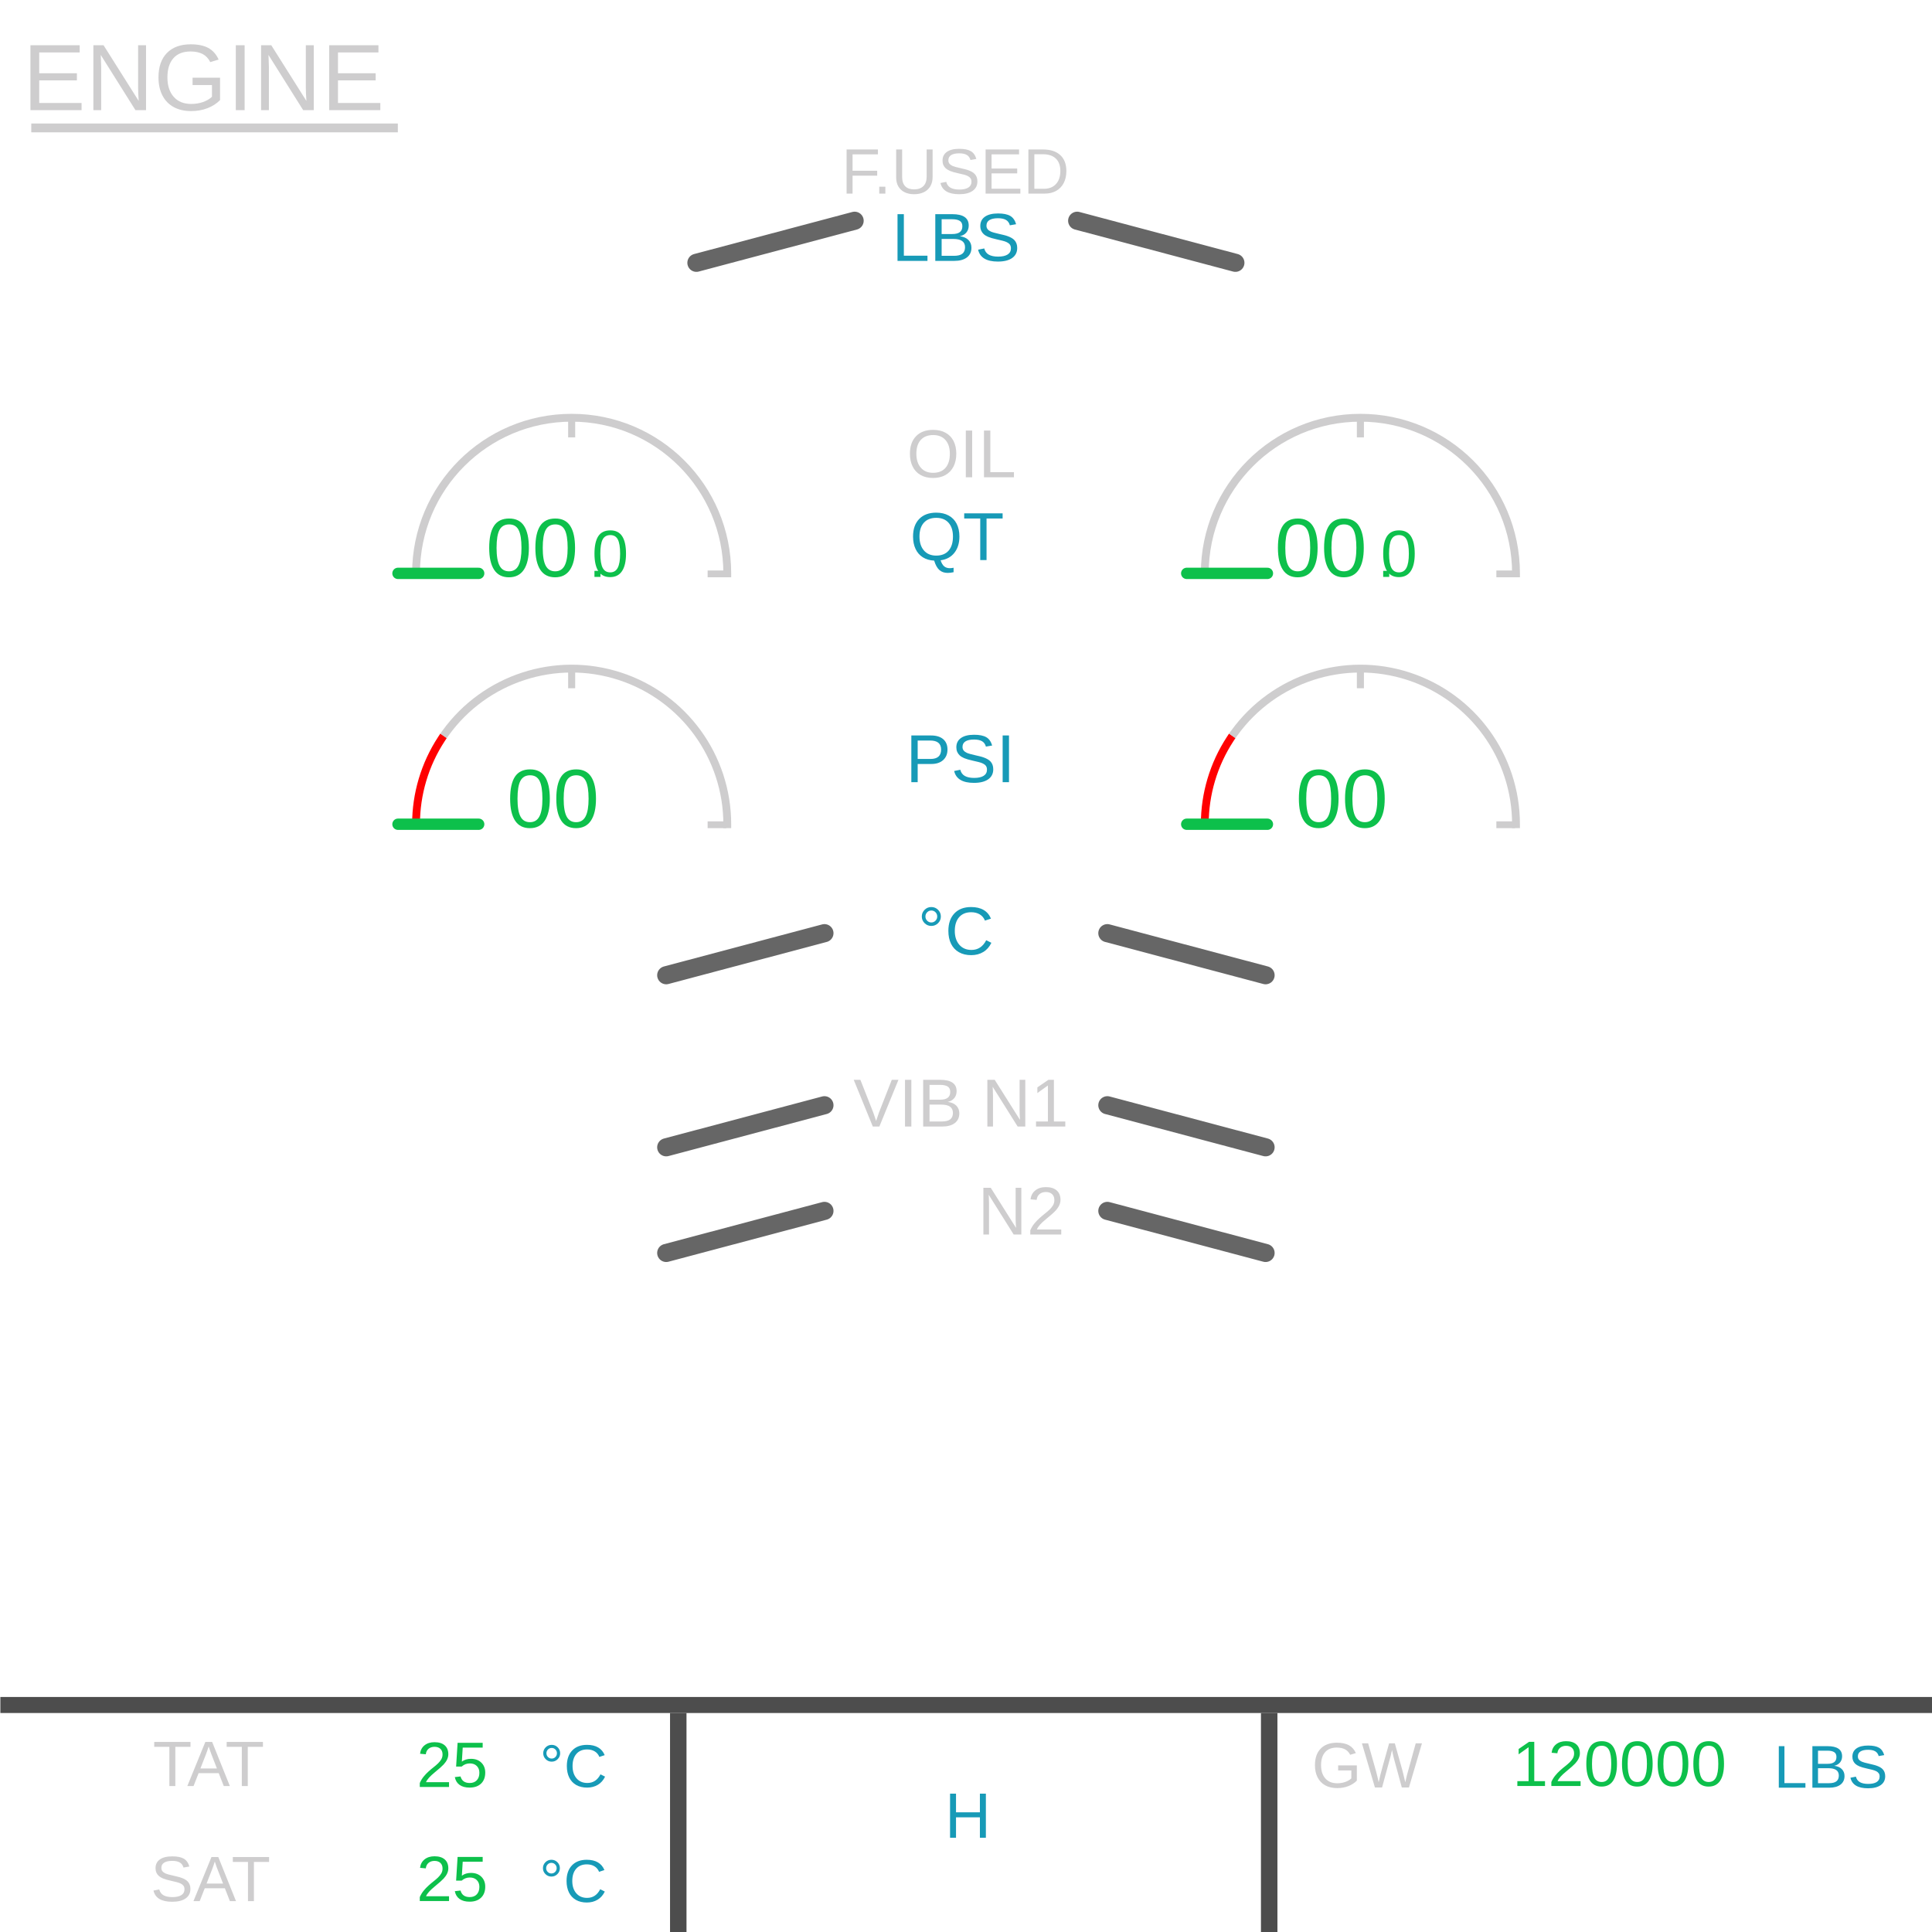
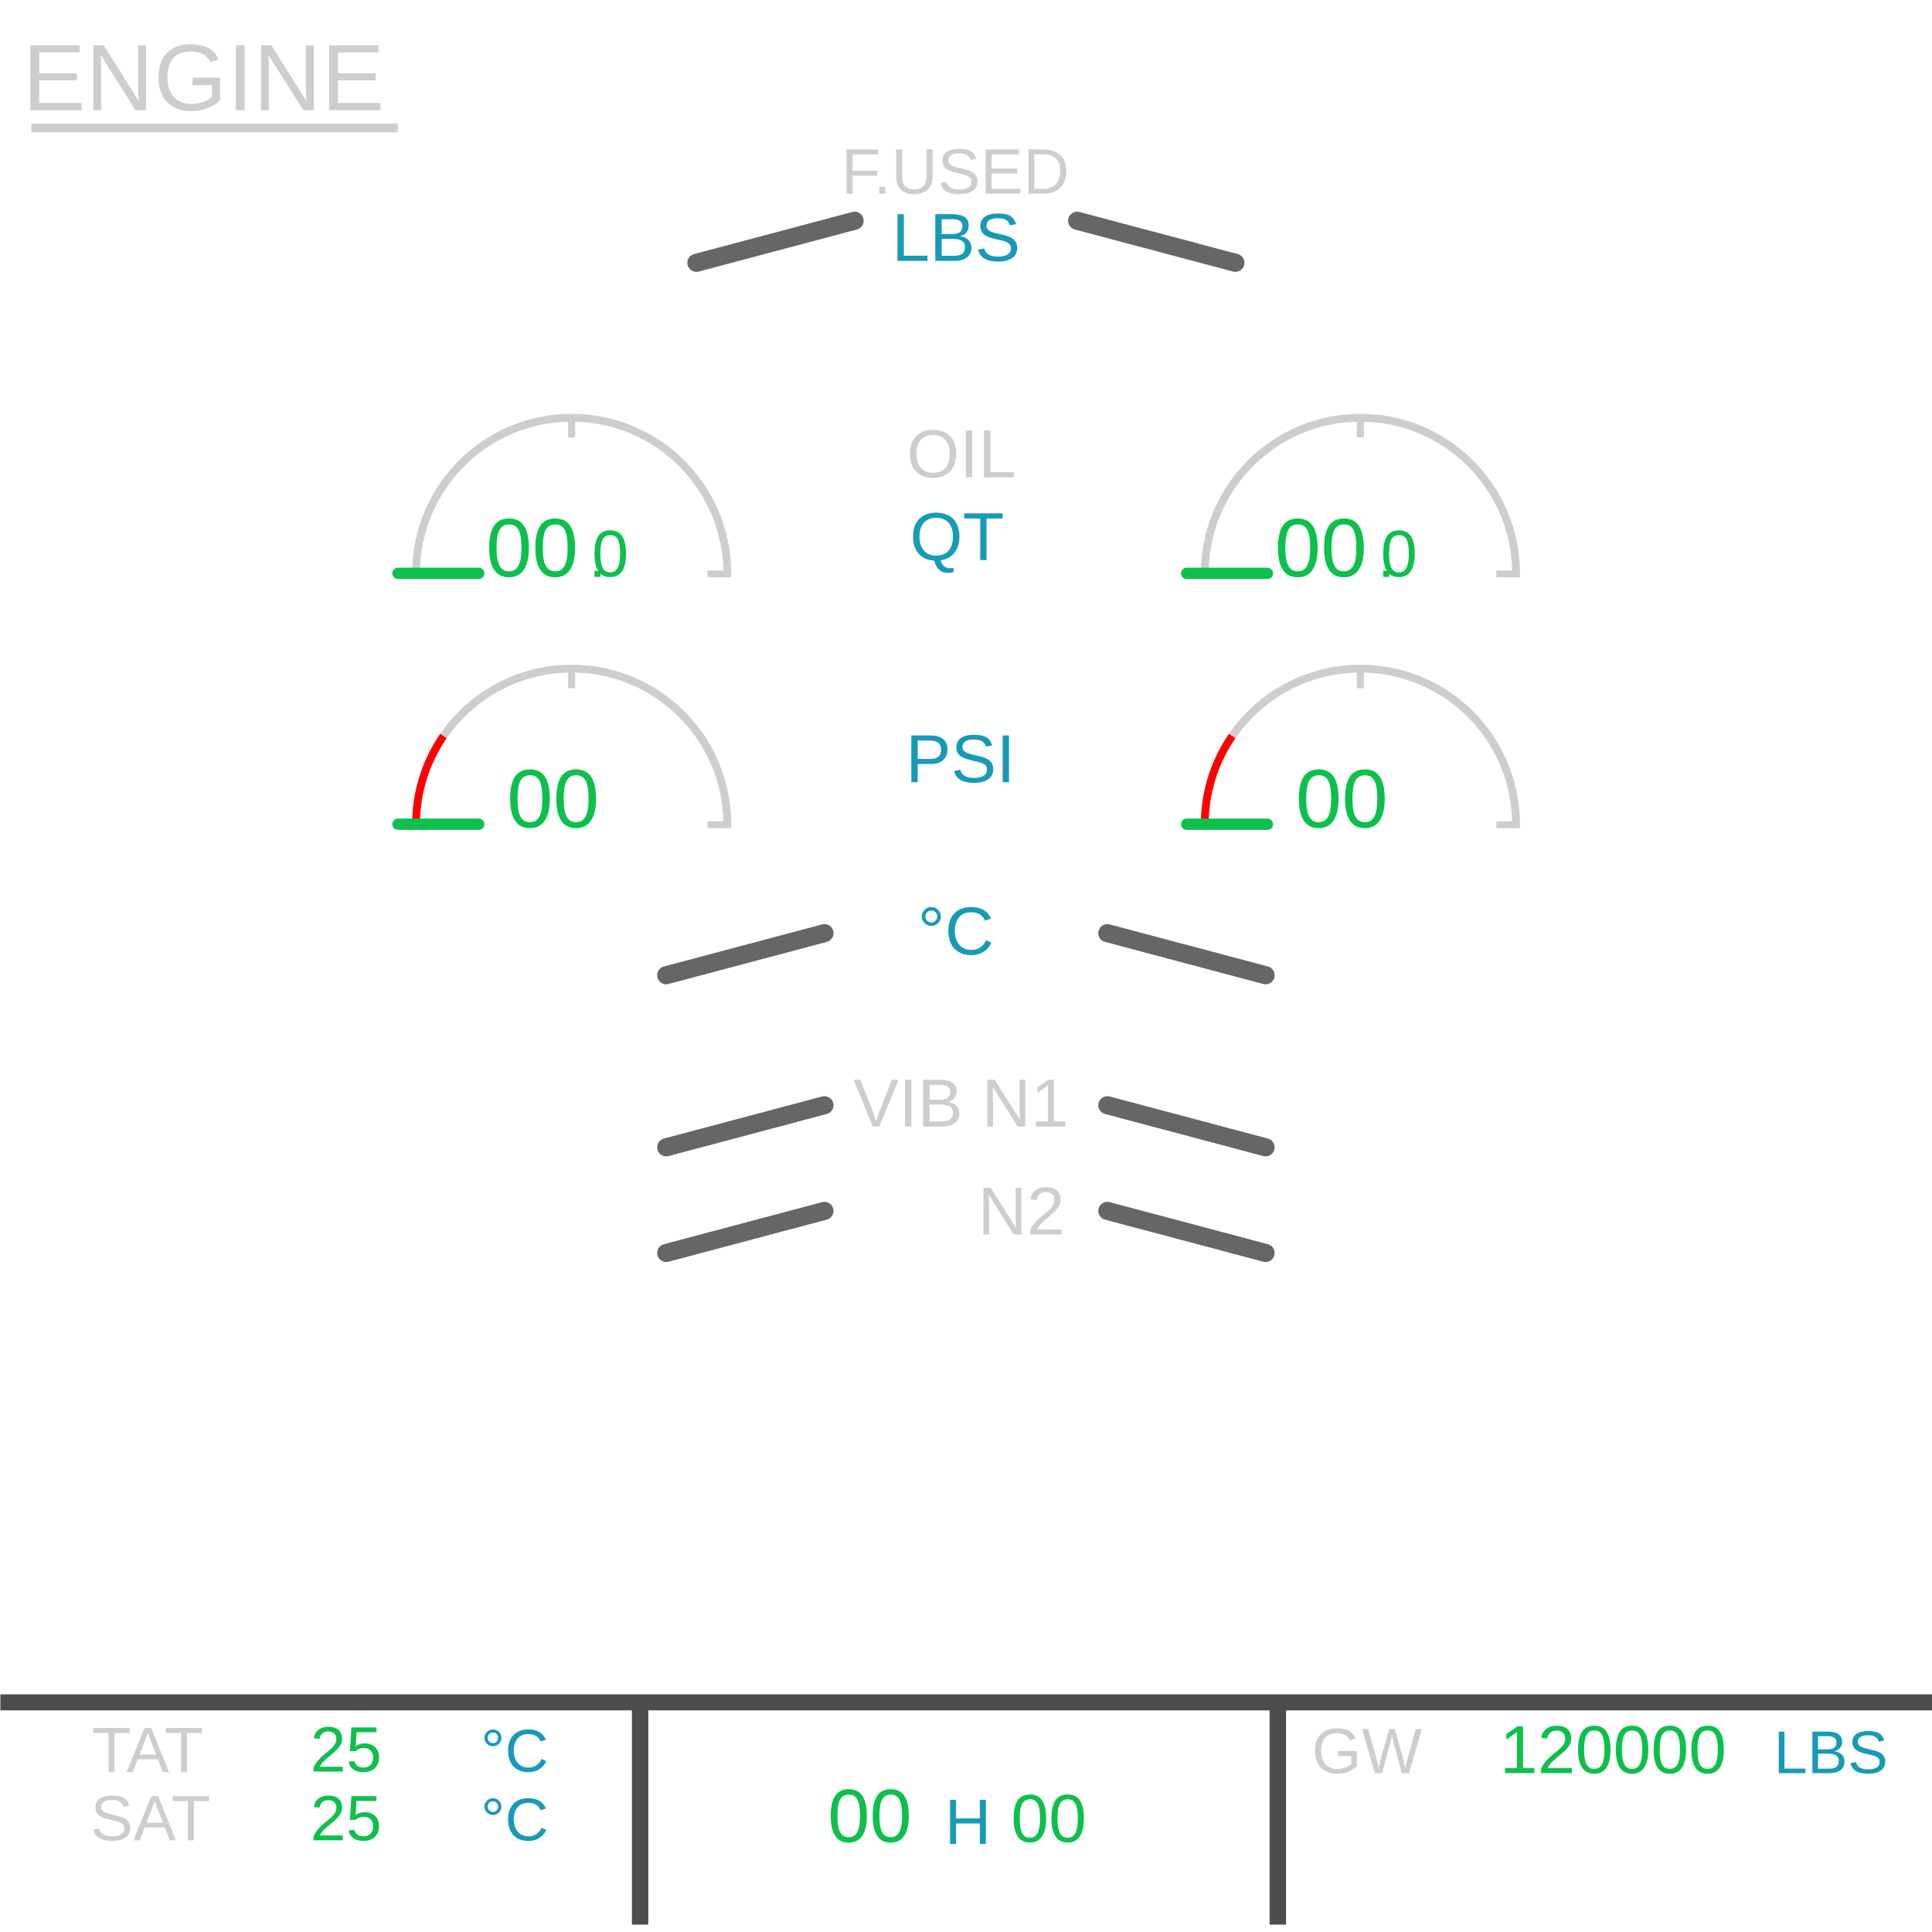
<svg xmlns="http://www.w3.org/2000/svg" width="1024pt" height="1024pt" viewBox="0 0 1024 1024" version="1.1" id="svg2">
  <defs id="defs373" />
  <g id="g913">
-     <rect y="899.436" x="0.192" height="8.497" width="1023.902" id="rect3952" style="fill:#4d4d4d;fill-opacity:1" />
-     <rect y="907.933" x="355.135" height="116.242" width="8.725" id="rect3956" style="fill:#4d4d4d;fill-opacity:1" />
-     <rect y="907.921" x="668.334" height="116.242" width="8.725" id="rect3956-4" style="fill:#4d4d4d;fill-opacity:1" />
+     <rect y="898.036" x="0.192" height="8.497" width="1023.902" id="rect3952" style="fill:#4d4d4d;fill-opacity:1" />
+     <rect y="902.733" x="334.912" height="117.34" width="8.725" id="rect3956" style="fill:#4d4d4d;fill-opacity:1" />
+     <rect style="fill:#4d4d4d;fill-opacity:1" id="rect4168" width="8.725" height="117.34" x="672.912" y="902.733" />
  </g>
-   <text xml:space="preserve" style="font-style:normal;font-weight:normal;line-height:0%;font-family:'Liberation Sans';letter-spacing:0px;word-spacing:0px;fill:#179ab7;fill-opacity:1;stroke:none;stroke-width:1px;stroke-linecap:butt;stroke-linejoin:miter;stroke-opacity:1" x="286.016" y="947.152" id="text6231">
-     <tspan id="tspan3726-1-4-5" x="286.016" y="947.152" style="font-style:normal;font-variant:normal;font-weight:normal;font-stretch:normal;font-size:32px;line-height:1.25;font-family:'Liberation Sans';-inkscape-font-specification:'Liberation Sans';fill:#179ab7;fill-opacity:1">°C</tspan>
+   <text xml:space="preserve" style="font-style:normal;font-weight:normal;line-height:0%;font-family:'Liberation Sans';letter-spacing:0px;word-spacing:0px;fill:#179ab7;fill-opacity:1;stroke:none;stroke-width:1px;stroke-linecap:butt;stroke-linejoin:miter;stroke-opacity:1" x="500.752" y="977.318" id="text6232">
+     <tspan id="tspan3726-1-4-5-7" x="500.752" y="977.318" style="font-style:normal;font-variant:normal;font-weight:normal;font-stretch:normal;font-size:34px;line-height:1.25;font-family:'Liberation Sans';-inkscape-font-specification:'Liberation Sans';fill:#179ab7;fill-opacity:1">H</tspan>
  </text>
-   <text xml:space="preserve" style="font-style:normal;font-weight:normal;line-height:0%;font-family:'Liberation Sans';letter-spacing:0px;word-spacing:0px;fill:#179ab7;fill-opacity:1;stroke:none;stroke-width:1px;stroke-linecap:butt;stroke-linejoin:miter;stroke-opacity:1" x="500.752" y="974.065" id="text6232">
-     <tspan id="tspan3726-1-4-5-7" x="500.752" y="974.065" style="font-style:normal;font-variant:normal;font-weight:normal;font-stretch:normal;font-size:34px;line-height:1.25;font-family:'Liberation Sans';-inkscape-font-specification:'Liberation Sans';fill:#179ab7;fill-opacity:1">H</tspan>
+   <text xml:space="preserve" style="font-style:normal;font-weight:normal;line-height:0%;font-family:'Liberation Sans';letter-spacing:0px;word-spacing:0px;fill:#179ab7;fill-opacity:1;stroke:none;stroke-width:1px;stroke-linecap:butt;stroke-linejoin:miter;stroke-opacity:1" x="254.868" y="938.986" id="text6233">
+     <tspan id="tspan3726-1-4-5-3" x="254.868" y="938.986" style="font-style:normal;font-variant:normal;font-weight:normal;font-stretch:normal;font-size:32px;line-height:1.25;font-family:'Liberation Sans';-inkscape-font-specification:'Liberation Sans';fill:#179ab7;fill-opacity:1">°C</tspan>
  </text>
-   <text xml:space="preserve" style="font-style:normal;font-weight:normal;line-height:0%;font-family:'Liberation Sans';letter-spacing:0px;word-spacing:0px;fill:#179ab7;fill-opacity:1;stroke:none;stroke-width:1px;stroke-linecap:butt;stroke-linejoin:miter;stroke-opacity:1" x="285.868" y="1008.058" id="text6233">
-     <tspan id="tspan3726-1-4-5-3" x="285.868" y="1008.058" style="font-style:normal;font-variant:normal;font-weight:normal;font-stretch:normal;font-size:32px;line-height:1.25;font-family:'Liberation Sans';-inkscape-font-specification:'Liberation Sans';fill:#179ab7;fill-opacity:1">°C</tspan>
+   <text xml:space="preserve" style="font-style:normal;font-weight:normal;line-height:0%;font-family:'Liberation Sans';letter-spacing:0px;word-spacing:0px;fill:#179ab7;fill-opacity:1;stroke:none;stroke-width:1px;stroke-linecap:butt;stroke-linejoin:miter;stroke-opacity:1" x="940.18" y="939.824" id="text6234">
+     <tspan id="tspan3726-1-4-5-7-7" x="940.18" y="939.824" style="font-style:normal;font-variant:normal;font-weight:normal;font-stretch:normal;font-size:32px;line-height:1.25;font-family:'Liberation Sans';-inkscape-font-specification:'Liberation Sans';fill:#179ab7;fill-opacity:1">LBS</tspan>
  </text>
-   <text xml:space="preserve" style="font-style:normal;font-weight:normal;line-height:0%;font-family:'Liberation Sans';letter-spacing:0px;word-spacing:0px;fill:#179ab7;fill-opacity:1;stroke:none;stroke-width:1px;stroke-linecap:butt;stroke-linejoin:miter;stroke-opacity:1" x="940.18" y="947.521" id="text6234">
-     <tspan id="tspan3726-1-4-5-7-7" x="940.18" y="947.521" style="font-style:normal;font-variant:normal;font-weight:normal;font-stretch:normal;font-size:32px;line-height:1.25;font-family:'Liberation Sans';-inkscape-font-specification:'Liberation Sans';fill:#179ab7;fill-opacity:1">LBS</tspan>
+   <text xml:space="preserve" style="font-style:normal;font-weight:normal;line-height:0%;font-family:'Liberation Sans';letter-spacing:0px;word-spacing:0px;fill:#000000;fill-opacity:1;stroke:none;stroke-width:1px;stroke-linecap:butt;stroke-linejoin:miter;stroke-opacity:1" x="695.25" y="939.804" id="text3912">
+     <tspan id="tspan3914" x="695.25" y="939.804" style="font-style:normal;font-variant:normal;font-weight:normal;font-stretch:normal;font-size:34px;line-height:1.25;font-family:'Liberation Sans';-inkscape-font-specification:'Liberation Sans';fill:#cecdce">GW</tspan>
  </text>
-   <text xml:space="preserve" style="font-style:normal;font-weight:normal;line-height:0%;font-family:'Liberation Sans';letter-spacing:0px;word-spacing:0px;fill:#000000;fill-opacity:1;stroke:none;stroke-width:1px;stroke-linecap:butt;stroke-linejoin:miter;stroke-opacity:1" x="695.25" y="947.404" id="text3912">
-     <tspan id="tspan3914" x="695.25" y="947.404" style="font-style:normal;font-variant:normal;font-weight:normal;font-stretch:normal;font-size:34px;line-height:1.25;font-family:'Liberation Sans';-inkscape-font-specification:'Liberation Sans';fill:#cecdce">GW</tspan>
+   <text xml:space="preserve" style="font-style:normal;font-weight:normal;line-height:0%;font-family:'Liberation Sans';letter-spacing:0px;word-spacing:0px;fill:#000000;fill-opacity:1;stroke:none;stroke-width:1px;stroke-linecap:butt;stroke-linejoin:miter;stroke-opacity:1" x="48.732" y="939.298" id="text6235">
+     <tspan id="tspan3914-9" x="48.732" y="939.298" style="font-style:normal;font-variant:normal;font-weight:normal;font-stretch:normal;font-size:34px;line-height:1.25;font-family:'Liberation Sans';-inkscape-font-specification:'Liberation Sans';fill:#cecdce">TAT</tspan>
  </text>
-   <text xml:space="preserve" style="font-style:normal;font-weight:normal;line-height:0%;font-family:'Liberation Sans';letter-spacing:0px;word-spacing:0px;fill:#000000;fill-opacity:1;stroke:none;stroke-width:1px;stroke-linecap:butt;stroke-linejoin:miter;stroke-opacity:1" x="80.976" y="946.652" id="text6235">
-     <tspan id="tspan3914-9" x="80.976" y="946.652" style="font-style:normal;font-variant:normal;font-weight:normal;font-stretch:normal;font-size:34px;line-height:1.25;font-family:'Liberation Sans';-inkscape-font-specification:'Liberation Sans';fill:#cecdce">TAT</tspan>
+   <text xml:space="preserve" style="font-style:normal;font-weight:normal;line-height:0%;font-family:'Liberation Sans';letter-spacing:0px;word-spacing:0px;fill:#000000;fill-opacity:1;stroke:none;stroke-width:1px;stroke-linecap:butt;stroke-linejoin:miter;stroke-opacity:1" x="47.952" y="975.403" id="text6236">
+     <tspan id="tspan3914-9-4" x="47.952" y="975.403" style="font-style:normal;font-variant:normal;font-weight:normal;font-stretch:normal;font-size:34px;line-height:1.25;font-family:'Liberation Sans';-inkscape-font-specification:'Liberation Sans';fill:#cecdce">SAT</tspan>
  </text>
-   <text xml:space="preserve" style="font-style:normal;font-weight:normal;line-height:0%;font-family:'Liberation Sans';letter-spacing:0px;word-spacing:0px;fill:#000000;fill-opacity:1;stroke:none;stroke-width:1px;stroke-linecap:butt;stroke-linejoin:miter;stroke-opacity:1" x="79.799" y="1007.647" id="text6236">
-     <tspan id="tspan3914-9-4" x="79.799" y="1007.647" style="font-style:normal;font-variant:normal;font-weight:normal;font-stretch:normal;font-size:34px;line-height:1.25;font-family:'Liberation Sans';-inkscape-font-specification:'Liberation Sans';fill:#cecdce">SAT</tspan>
+   <text xml:space="preserve" style="font-style:normal;font-weight:normal;line-height:0%;font-family:'Liberation Sans';text-align:end;letter-spacing:0px;word-spacing:0px;text-anchor:end;fill:#000000;fill-opacity:1;stroke:none;stroke-width:1px;stroke-linecap:butt;stroke-linejoin:miter;stroke-opacity:1" x="212.326" y="938.966" id="TAT">
+     <tspan id="tspan5151-5-7-1" x="212.326" y="938.966" style="font-style:normal;font-variant:normal;font-weight:normal;font-stretch:normal;font-size:34px;line-height:1.25;font-family:'Liberation Sans';-inkscape-font-specification:'Liberation Sans';text-align:end;text-anchor:end;fill:#0dc04b">25</tspan>
  </text>
-   <text xml:space="preserve" style="font-style:normal;font-weight:normal;line-height:0%;font-family:'Liberation Sans';text-align:end;letter-spacing:0px;word-spacing:0px;text-anchor:end;fill:#000000;fill-opacity:1;stroke:none;stroke-width:1px;stroke-linecap:butt;stroke-linejoin:miter;stroke-opacity:1" x="268.612" y="947.13" id="TAT">
-     <tspan id="tspan5151-5-7-1" x="268.612" y="947.13" style="font-style:normal;font-variant:normal;font-weight:normal;font-stretch:normal;font-size:34px;line-height:1.25;font-family:'Liberation Sans';-inkscape-font-specification:'Liberation Sans';text-align:end;text-anchor:end;fill:#0dc04b">25</tspan>
+   <text xml:space="preserve" style="font-style:normal;font-weight:normal;line-height:0%;font-family:'Liberation Sans';text-align:end;letter-spacing:0px;word-spacing:0px;text-anchor:end;fill:#000000;fill-opacity:1;stroke:none;stroke-width:1px;stroke-linecap:butt;stroke-linejoin:miter;stroke-opacity:1" x="212.326" y="975.404" id="SAT">
+     <tspan id="tspan5151-5-7-1-0" x="212.326" y="975.404" style="font-style:normal;font-variant:normal;font-weight:normal;font-stretch:normal;font-size:34px;line-height:1.25;font-family:'Liberation Sans';-inkscape-font-specification:'Liberation Sans';text-align:end;text-anchor:end;fill:#0dc04b">25</tspan>
  </text>
-   <text xml:space="preserve" style="font-style:normal;font-weight:normal;line-height:0%;font-family:'Liberation Sans';text-align:end;letter-spacing:0px;word-spacing:0px;text-anchor:end;fill:#000000;fill-opacity:1;stroke:none;stroke-width:1px;stroke-linecap:butt;stroke-linejoin:miter;stroke-opacity:1" x="268.612" y="1007.598" id="SAT">
-     <tspan id="tspan5151-5-7-1-0" x="268.612" y="1007.598" style="font-style:normal;font-variant:normal;font-weight:normal;font-stretch:normal;font-size:34px;line-height:1.25;font-family:'Liberation Sans';-inkscape-font-specification:'Liberation Sans';text-align:end;text-anchor:end;fill:#0dc04b">25</tspan>
+   <text xml:space="preserve" style="font-style:normal;font-weight:normal;line-height:0%;font-family:'Liberation Sans';text-align:end;letter-spacing:0px;word-spacing:0px;text-anchor:end;fill:#000000;fill-opacity:1;stroke:none;stroke-width:1px;stroke-linecap:butt;stroke-linejoin:miter;stroke-opacity:1" x="925.09" y="939.785" id="GW">
+     <tspan id="tspan5151-5-7-1-9" x="925.09" y="939.785" style="font-style:normal;font-variant:normal;font-weight:normal;font-stretch:normal;font-size:36px;line-height:1.25;font-family:'Liberation Sans';-inkscape-font-specification:'Liberation Sans';text-align:end;text-anchor:end;fill:#0dc04b">120000</tspan>
  </text>
-   <text xml:space="preserve" style="font-style:normal;font-weight:normal;line-height:0%;font-family:'Liberation Sans';text-align:end;letter-spacing:0px;word-spacing:0px;text-anchor:end;fill:#000000;fill-opacity:1;stroke:none;stroke-width:1px;stroke-linecap:butt;stroke-linejoin:miter;stroke-opacity:1" x="925.09" y="946.6" id="GW">
-     <tspan id="tspan5151-5-7-1-9" x="925.09" y="946.6" style="font-style:normal;font-variant:normal;font-weight:normal;font-stretch:normal;font-size:34px;line-height:1.25;font-family:'Liberation Sans';-inkscape-font-specification:'Liberation Sans';text-align:end;text-anchor:end;fill:#0dc04b">120000</tspan>
+   <text id="text4170" y="975.424" x="254.868" style="font-style:normal;font-weight:normal;line-height:0%;font-family:'Liberation Sans';letter-spacing:0px;word-spacing:0px;fill:#179ab7;fill-opacity:1;stroke:none;stroke-width:1px;stroke-linecap:butt;stroke-linejoin:miter;stroke-opacity:1" xml:space="preserve">
+     <tspan style="font-style:normal;font-variant:normal;font-weight:normal;font-stretch:normal;font-size:32px;line-height:1.25;font-family:'Liberation Sans';-inkscape-font-specification:'Liberation Sans';fill:#179ab7;fill-opacity:1" y="975.424" x="254.868" id="tspan4172">°C</tspan>
+   </text>
+   <text id="text4174" y="976.252" x="465.991" style="font-style:normal;font-weight:normal;line-height:0%;font-family:'Liberation Sans';text-align:center;letter-spacing:0px;word-spacing:0px;text-anchor:middle;fill:#000000;fill-opacity:1;stroke:none;stroke-width:1px;stroke-linecap:butt;stroke-linejoin:miter;stroke-opacity:1" xml:space="preserve">
+     <tspan style="font-style:normal;font-variant:normal;font-weight:normal;font-stretch:normal;font-size:40px;line-height:1.25;font-family:'Liberation Sans';-inkscape-font-specification:'Liberation Sans';text-align:center;text-anchor:middle;fill:#0dc04b" y="976.252" x="465.991" id="tspan4176">00</tspan>
+   </text>
+   <text xml:space="preserve" style="font-style:normal;font-weight:normal;line-height:0%;font-family:'Liberation Sans';text-align:center;letter-spacing:0px;word-spacing:0px;text-anchor:middle;fill:#000000;fill-opacity:1;stroke:none;stroke-width:1px;stroke-linecap:butt;stroke-linejoin:miter;stroke-opacity:1" x="560.885" y="976.252" id="text4178">
+     <tspan id="tspan4180" x="560.885" y="976.252" style="font-style:normal;font-variant:normal;font-weight:normal;font-stretch:normal;font-size:36px;line-height:1.25;font-family:'Liberation Sans';-inkscape-font-specification:'Liberation Sans';text-align:center;text-anchor:middle;fill:#0dc04b">00</tspan>
  </text>
  <text xml:space="preserve" style="font-style:normal;font-weight:normal;line-height:0%;font-family:'Liberation Sans';letter-spacing:0px;word-spacing:0px;fill:#000000;fill-opacity:1;stroke:none;stroke-width:1px;stroke-linecap:butt;stroke-linejoin:miter;stroke-opacity:1" x="112.878" y="58.393" id="PageTitleENG">
    <tspan id="tspan3716" x="112.878" y="58.393" style="font-style:normal;font-variant:normal;font-weight:normal;font-stretch:normal;font-size:50px;line-height:1.25;font-family:'Liberation Sans';-inkscape-font-specification:'Liberation Sans';text-align:center;text-anchor:middle;fill:#cecdce">ENGINE</tspan>
  </text>
  <rect style="fill:#cecdce;fill-opacity:1" id="PageTitleENG2" width="194.295" height="4.678" x="16.575" y="65.461" />
  <text xml:space="preserve" style="font-style:normal;font-weight:normal;line-height:0%;font-family:'Liberation Sans';letter-spacing:0px;word-spacing:0px;fill:#000000;fill-opacity:1;stroke:none;stroke-width:1px;stroke-linecap:butt;stroke-linejoin:miter;stroke-opacity:1" x="511.372" y="102.61" id="text3720">
    <tspan id="tspan3722" x="511.372" y="102.61" style="font-style:normal;font-variant:normal;font-weight:normal;font-stretch:normal;font-size:34px;line-height:1.25;font-family:'Liberation Sans';-inkscape-font-specification:'Liberation Sans';text-align:center;text-anchor:middle;fill:#cecdce">F.USED</tspan>
  </text>
  <text xml:space="preserve" style="font-style:normal;font-weight:normal;line-height:0%;font-family:'Liberation Sans';letter-spacing:0px;word-spacing:0px;fill:#179ab7;fill-opacity:1;stroke:none;stroke-width:1px;stroke-linecap:butt;stroke-linejoin:miter;stroke-opacity:1" x="511.772" y="138.278" id="text3732">
    <tspan id="tspan3734" x="511.772" y="138.278" style="font-style:normal;font-variant:normal;font-weight:normal;font-stretch:normal;font-size:36px;line-height:1.25;font-family:'Liberation Sans';-inkscape-font-specification:'Liberation Sans';text-align:center;text-anchor:middle;fill:#179ab7;fill-opacity:1">LBS</tspan>
  </text>
  <text xml:space="preserve" style="font-style:normal;font-weight:normal;line-height:0%;font-family:'Liberation Sans';letter-spacing:0px;word-spacing:0px;fill:#179ab7;fill-opacity:1;stroke:none;stroke-width:1px;stroke-linecap:butt;stroke-linejoin:miter;stroke-opacity:1" x="486.434" y="505.889" id="text4945">
    <tspan id="tspan3726-1-4-5-3-5" x="486.434" y="505.889" style="font-style:normal;font-variant:normal;font-weight:normal;font-stretch:normal;font-size:36px;line-height:1.25;font-family:'Liberation Sans';-inkscape-font-specification:'Liberation Sans';fill:#179ab7;fill-opacity:1">°C</tspan>
  </text>
  <text xml:space="preserve" style="font-style:normal;font-weight:normal;line-height:0%;font-family:'Liberation Sans';letter-spacing:0px;word-spacing:0px;fill:#16699a;fill-opacity:1;stroke:none;stroke-width:1px;stroke-linecap:butt;stroke-linejoin:miter;stroke-opacity:1" x="514.361" y="597.088" id="text5432">
    <tspan id="tspan3726-1-4-5-3-5-2" x="514.361" y="597.088" style="font-style:normal;font-variant:normal;font-weight:normal;font-stretch:normal;font-size:36px;line-height:1.25;font-family:'Liberation Sans';-inkscape-font-specification:'Liberation Sans';text-align:center;text-anchor:middle;fill:#cecdce">VIB N1</tspan>
  </text>
  <text xml:space="preserve" style="font-style:normal;font-weight:normal;line-height:0%;font-family:'Liberation Sans';text-align:end;letter-spacing:0px;word-spacing:0px;text-anchor:end;fill:#000000;fill-opacity:1;stroke:none;stroke-width:1px;stroke-linecap:butt;stroke-linejoin:miter;stroke-opacity:1" x="546.273" y="654.329" id="text4425">
    <tspan id="tspan4427" x="546.273" y="654.329" style="font-size:36px;line-height:1.25;text-align:center;text-anchor:middle;fill:#cecdce">N2</tspan>
  </text>
  <text xml:space="preserve" style="font-style:normal;font-weight:normal;line-height:0%;font-family:'Liberation Sans';letter-spacing:0px;word-spacing:0px;fill:#179ab7;fill-opacity:1;stroke:none;stroke-width:1px;stroke-linecap:butt;stroke-linejoin:miter;stroke-opacity:1" x="480.076" y="414.577" id="text5112">
    <tspan id="tspan3726-1-4-5-3-5-9" x="480.076" y="414.577" style="font-style:normal;font-variant:normal;font-weight:normal;font-stretch:normal;font-size:36px;line-height:1.25;font-family:'Liberation Sans';-inkscape-font-specification:'Liberation Sans';fill:#179ab7;fill-opacity:1">PSI</tspan>
  </text>
  <text xml:space="preserve" style="font-style:normal;font-weight:normal;line-height:0%;font-family:'Liberation Sans';letter-spacing:0px;word-spacing:0px;fill:#179ab7;fill-opacity:1;stroke:none;stroke-width:1px;stroke-linecap:butt;stroke-linejoin:miter;stroke-opacity:1" x="482.232" y="296.856" id="text4949">
    <tspan id="tspan3726-1-4-5-3-5-9-4" x="482.232" y="296.856" style="font-style:normal;font-variant:normal;font-weight:normal;font-stretch:normal;font-size:36px;line-height:1.25;font-family:'Liberation Sans';-inkscape-font-specification:'Liberation Sans';fill:#179ab7;fill-opacity:1">QT</tspan>
  </text>
  <text xml:space="preserve" style="font-style:normal;font-weight:normal;line-height:0%;font-family:'Liberation Sans';text-align:center;letter-spacing:0px;word-spacing:0px;text-anchor:middle;fill:#000000;fill-opacity:1;stroke:none;stroke-width:1px;stroke-linecap:butt;stroke-linejoin:miter;stroke-opacity:1" x="500" y="284" id="text4476">
    <tspan id="tspan4478" x="505.625" y="284" style="font-size:32px;line-height:1.25"> </tspan>
  </text>
  <text xml:space="preserve" style="font-style:normal;font-weight:normal;line-height:0%;font-family:'Liberation Sans';letter-spacing:0px;word-spacing:0px;fill:#16699a;fill-opacity:1;stroke:none;stroke-width:1px;stroke-linecap:butt;stroke-linejoin:miter;stroke-opacity:1" x="480.577" y="252.976" id="text5116">
    <tspan id="tspan3726-1-4-5-3-5-9-4-4" x="480.577" y="252.976" style="font-style:normal;font-variant:normal;font-weight:normal;font-stretch:normal;font-size:36px;line-height:1.25;font-family:'Liberation Sans';-inkscape-font-specification:'Liberation Sans';fill:#cecdce">OIL</tspan>
  </text>
  <text xml:space="preserve" style="font-style:normal;font-weight:normal;line-height:0%;font-family:'Liberation Sans';text-align:end;letter-spacing:0px;word-spacing:0px;text-anchor:end;fill:#000000;fill-opacity:1;stroke:none;stroke-width:1px;stroke-linecap:butt;stroke-linejoin:miter;stroke-opacity:1" x="316.509" y="305.543" id="OilQT1">
    <tspan id="tspan5151-5" x="316.509" y="305.543" style="font-style:normal;font-variant:normal;font-weight:normal;font-stretch:normal;font-size:44px;line-height:1.25;font-family:'Liberation Sans';-inkscape-font-specification:'Liberation Sans';text-align:end;text-anchor:end;fill:#0dc04b">00</tspan>
  </text>
  <text id="OilQT1-decimal" y="305.543" x="328.44" style="font-style:normal;font-weight:normal;line-height:0%;font-family:'Liberation Sans';text-align:end;letter-spacing:0px;word-spacing:0px;text-anchor:end;fill:#000000;fill-opacity:1;stroke:none;stroke-width:1px;stroke-linecap:butt;stroke-linejoin:miter;stroke-opacity:1" xml:space="preserve">
    <tspan style="font-style:normal;font-variant:normal;font-weight:normal;font-stretch:normal;font-size:35px;line-height:1.25;font-family:'Liberation Sans';-inkscape-font-specification:'Liberation Sans';text-align:center;text-anchor:middle;fill:#0dc04b" y="305.543" x="328.44" id="tspan4640">0</tspan>
  </text>
  <rect style="color:#000000;clip-rule:nonzero;display:inline;overflow:visible;visibility:visible;opacity:1;isolation:auto;mix-blend-mode:normal;color-interpolation:sRGB;color-interpolation-filters:linearRGB;solid-color:#000000;solid-opacity:1;fill:#0dc04b;fill-opacity:1;fill-rule:nonzero;stroke:none;stroke-width:6.25;stroke-linecap:butt;stroke-linejoin:miter;stroke-miterlimit:4;stroke-dasharray:none;stroke-dashoffset:0;stroke-opacity:1;color-rendering:auto;image-rendering:auto;shape-rendering:auto;text-rendering:auto;enable-background:accumulate" id="rect4642" width="3.2" height="3.2" x="315.074" y="302.57" />
  <text xml:space="preserve" style="font-style:normal;font-weight:normal;line-height:0%;font-family:'Liberation Sans';text-align:end;letter-spacing:0px;word-spacing:0px;text-anchor:end;fill:#000000;fill-opacity:1;stroke:none;stroke-width:1px;stroke-linecap:butt;stroke-linejoin:miter;stroke-opacity:1" x="327.609" y="438.507" id="OilPSI1">
    <tspan id="tspan5151-5-8" x="327.609" y="438.507" style="font-style:normal;font-variant:normal;font-weight:normal;font-stretch:normal;font-size:44px;line-height:1.25;font-family:'Liberation Sans';-inkscape-font-specification:'Liberation Sans';text-align:end;text-anchor:end;fill:#0dc04b">00</tspan>
  </text>
  <text id="OilQT2" y="305.543" x="734.554" style="font-style:normal;font-weight:normal;line-height:0%;font-family:'Liberation Sans';text-align:end;letter-spacing:0px;word-spacing:0px;text-anchor:end;fill:#000000;fill-opacity:1;stroke:none;stroke-width:1px;stroke-linecap:butt;stroke-linejoin:miter;stroke-opacity:1" xml:space="preserve">
    <tspan style="font-style:normal;font-variant:normal;font-weight:normal;font-stretch:normal;font-size:44px;line-height:1.25;font-family:'Liberation Sans';-inkscape-font-specification:'Liberation Sans';text-align:end;text-anchor:end;fill:#0dc04b" y="305.543" x="734.554" id="tspan4799">00</tspan>
  </text>
  <text xml:space="preserve" style="font-style:normal;font-weight:normal;line-height:0%;font-family:'Liberation Sans';text-align:end;letter-spacing:0px;word-spacing:0px;text-anchor:end;fill:#000000;fill-opacity:1;stroke:none;stroke-width:1px;stroke-linecap:butt;stroke-linejoin:miter;stroke-opacity:1" x="746.484" y="305.543" id="OilQT2-decimal">
    <tspan id="tspan4803" x="746.484" y="305.543" style="font-style:normal;font-variant:normal;font-weight:normal;font-stretch:normal;font-size:35px;line-height:1.25;font-family:'Liberation Sans';-inkscape-font-specification:'Liberation Sans';text-align:center;text-anchor:middle;fill:#0dc04b">0</tspan>
  </text>
  <rect y="302.57" x="733.118" height="3.2" width="3.2" id="rect4805" style="color:#000000;clip-rule:nonzero;display:inline;overflow:visible;visibility:visible;opacity:1;isolation:auto;mix-blend-mode:normal;color-interpolation:sRGB;color-interpolation-filters:linearRGB;solid-color:#000000;solid-opacity:1;fill:#0dc04b;fill-opacity:1;fill-rule:nonzero;stroke:none;stroke-width:6.25;stroke-linecap:butt;stroke-linejoin:miter;stroke-miterlimit:4;stroke-dasharray:none;stroke-dashoffset:0;stroke-opacity:1;color-rendering:auto;image-rendering:auto;shape-rendering:auto;text-rendering:auto;enable-background:accumulate" />
  <text id="OilPSI2" y="438.507" x="745.653" style="font-style:normal;font-weight:normal;line-height:0%;font-family:'Liberation Sans';text-align:end;letter-spacing:0px;word-spacing:0px;text-anchor:end;fill:#000000;fill-opacity:1;stroke:none;stroke-width:1px;stroke-linecap:butt;stroke-linejoin:miter;stroke-opacity:1" xml:space="preserve">
    <tspan style="font-style:normal;font-variant:normal;font-weight:normal;font-stretch:normal;font-size:44px;line-height:1.25;font-family:'Liberation Sans';-inkscape-font-specification:'Liberation Sans';text-align:end;text-anchor:end;fill:#0dc04b" y="438.507" x="745.653" id="tspan4809">00</tspan>
  </text>
  <path style="fill:#999999;fill-opacity:1;fill-rule:evenodd;stroke:#666666;stroke-width:9.6;stroke-linecap:round;stroke-linejoin:miter;stroke-miterlimit:4;stroke-dasharray:none;stroke-opacity:1" d="m 369.11,139.292 83.863,-22.293" id="path4228" />
  <path id="path4230" d="m 654.781,139.292 -83.863,-22.293" style="fill:#999999;fill-opacity:1;fill-rule:evenodd;stroke:#666666;stroke-width:9.6;stroke-linecap:round;stroke-linejoin:miter;stroke-miterlimit:4;stroke-dasharray:none;stroke-opacity:1" />
  <path id="path4232" d="m 353.11,608.092 83.863,-22.293" style="fill:#999999;fill-opacity:1;fill-rule:evenodd;stroke:#666666;stroke-width:9.6;stroke-linecap:round;stroke-linejoin:miter;stroke-miterlimit:4;stroke-dasharray:none;stroke-opacity:1" />
  <path style="fill:#999999;fill-opacity:1;fill-rule:evenodd;stroke:#666666;stroke-width:9.6;stroke-linecap:round;stroke-linejoin:miter;stroke-miterlimit:4;stroke-dasharray:none;stroke-opacity:1" d="m 670.781,608.092 -83.863,-22.293" id="path4234" />
  <path style="fill:#999999;fill-opacity:1;fill-rule:evenodd;stroke:#666666;stroke-width:9.6;stroke-linecap:round;stroke-linejoin:miter;stroke-miterlimit:4;stroke-dasharray:none;stroke-opacity:1" d="m 353.11,664.092 83.863,-22.293" id="path4236" />
  <path id="path4238" d="m 670.781,664.092 -83.863,-22.293" style="fill:#999999;fill-opacity:1;fill-rule:evenodd;stroke:#666666;stroke-width:9.6;stroke-linecap:round;stroke-linejoin:miter;stroke-miterlimit:4;stroke-dasharray:none;stroke-opacity:1" />
  <path id="path4240" d="m 353.11,516.892 83.863,-22.293" style="fill:#999999;fill-opacity:1;fill-rule:evenodd;stroke:#666666;stroke-width:9.6;stroke-linecap:round;stroke-linejoin:miter;stroke-miterlimit:4;stroke-dasharray:none;stroke-opacity:1" />
  <path style="fill:#999999;fill-opacity:1;fill-rule:evenodd;stroke:#666666;stroke-width:9.6;stroke-linecap:round;stroke-linejoin:miter;stroke-miterlimit:4;stroke-dasharray:none;stroke-opacity:1" d="m 670.781,516.892 -83.863,-22.293" id="path4242" />
  <path style="fill:none;fill-opacity:1;fill-rule:nonzero;stroke:#cecdce;stroke-width:4.153;stroke-linecap:square;stroke-linejoin:miter;stroke-miterlimit:4;stroke-dasharray:none;stroke-opacity:1;paint-order:fill markers stroke" d="m 220.508,303.896 c 0,-45.553 36.928,-82.482 82.482,-82.482 45.553,0 82.482,36.928 82.482,82.482" id="OilQT1-scale" />
  <g id="OilQT1-scaletick" transform="matrix(1.0382,0,0,1.0382,-21.39304,-49.17481)" style="stroke:#cecdce;stroke-opacity:1">
    <path id="path4328" d="m 312.448,261.185 0,9.476" style="fill:none;stroke:#cecdce;stroke-width:3.6;stroke-linecap:butt;stroke-linejoin:miter;stroke-miterlimit:4;stroke-dasharray:none;stroke-opacity:1" />
    <path style="fill:none;stroke:#cecdce;stroke-width:3.6;stroke-linecap:butt;stroke-linejoin:miter;stroke-miterlimit:4;stroke-dasharray:none;stroke-opacity:1" d="m 233.556,340.277 9.476,0" id="path4336" />
    <path style="fill:none;stroke:#cecdce;stroke-width:3.468;stroke-linecap:butt;stroke-linejoin:miter;stroke-miterlimit:4;stroke-dasharray:none;stroke-opacity:1" d="m 391.339,340.344 -9.476,0" id="path4338" />
  </g>
  <path id="OilQT1-needle" d="m 210.935,303.897 42.779,0" style="fill:#001104;fill-opacity:0.329;stroke:#0dc04b;stroke-width:6;stroke-linecap:round;stroke-linejoin:miter;stroke-miterlimit:4;stroke-dasharray:none;stroke-opacity:1" />
  <path style="fill:none;fill-opacity:1;fill-rule:nonzero;stroke:#cecdce;stroke-width:4.153;stroke-linecap:square;stroke-linejoin:miter;stroke-miterlimit:4;stroke-dasharray:none;stroke-opacity:1;paint-order:fill markers stroke" d="m 638.556,303.896 c 0,-45.553 36.928,-82.482 82.482,-82.482 45.553,0 82.482,36.928 82.482,82.482" id="OilQT2-scale" />
  <g style="stroke:#cecdce;stroke-opacity:1" transform="matrix(1.0382,0,0,1.0382,396.6542,-49.17481)" id="OilQT2-scaletick">
    <path style="fill:none;stroke:#cecdce;stroke-width:3.6;stroke-linecap:butt;stroke-linejoin:miter;stroke-miterlimit:4;stroke-dasharray:none;stroke-opacity:1" d="m 312.448,261.185 0,9.476" id="path4224" />
    <path id="path4226" d="m 233.556,340.277 9.476,0" style="fill:none;stroke:#cecdce;stroke-width:3.6;stroke-linecap:butt;stroke-linejoin:miter;stroke-miterlimit:4;stroke-dasharray:none;stroke-opacity:1" />
    <path id="path4229" d="m 391.339,340.344 -9.476,0" style="fill:none;stroke:#cecdce;stroke-width:3.468;stroke-linecap:butt;stroke-linejoin:miter;stroke-miterlimit:4;stroke-dasharray:none;stroke-opacity:1" />
  </g>
  <path style="fill:#001104;fill-opacity:0.329;stroke:#0dc04b;stroke-width:6;stroke-linecap:round;stroke-linejoin:miter;stroke-miterlimit:4;stroke-dasharray:none;stroke-opacity:1" d="m 628.982,303.897 42.779,0" id="OilQT2-needle" />
  <path style="fill:none;fill-opacity:1;fill-rule:nonzero;stroke:#ff0000;stroke-width:4.153;stroke-linecap:square;stroke-linejoin:miter;stroke-miterlimit:4;stroke-dasharray:none;stroke-opacity:1;paint-order:fill markers stroke" d="m 220.508,436.86 c 0,-16.037 4.675,-31.725 13.452,-45.146" id="OilPSI1-scale2" />
  <path style="fill:none;fill-opacity:1;fill-rule:nonzero;stroke:#cecdce;stroke-width:4.153;stroke-linecap:square;stroke-linejoin:miter;stroke-miterlimit:4;stroke-dasharray:none;stroke-opacity:1;paint-order:fill markers stroke" d="m 236.261,388.379 c 21.003,-28.909 58.233,-41.005 92.217,-29.963 33.984,11.042 56.993,42.712 56.993,78.445" id="OilPSI1-scale" />
  <g style="stroke:#cecdce;stroke-opacity:1" transform="matrix(1.0382,0,0,1.0382,-21.39304,83.78922)" id="OilPSI1-scaletick">
    <path style="fill:none;stroke:#cecdce;stroke-width:3.6;stroke-linecap:butt;stroke-linejoin:miter;stroke-miterlimit:4;stroke-dasharray:none;stroke-opacity:1" d="m 312.448,261.185 0,9.476" id="path4237" />
    <path id="path4239" d="m 233.556,340.277 9.476,0" style="fill:none;stroke:#ff0000;stroke-width:3.6;stroke-linecap:butt;stroke-linejoin:miter;stroke-miterlimit:4;stroke-dasharray:none;stroke-opacity:1" />
    <path id="path4241" d="m 391.339,340.344 -9.476,0" style="fill:none;stroke:#cecdce;stroke-width:3.468;stroke-linecap:butt;stroke-linejoin:miter;stroke-miterlimit:4;stroke-dasharray:none;stroke-opacity:1" />
  </g>
  <path style="fill:#001104;fill-opacity:0.329;stroke:#0dc04b;stroke-width:6;stroke-linecap:round;stroke-linejoin:miter;stroke-miterlimit:4;stroke-dasharray:none;stroke-opacity:1" d="m 210.935,436.861 42.779,0" id="OilPSI1-needle" />
  <path style="fill:none;fill-opacity:1;fill-rule:nonzero;stroke:#ff0000;stroke-width:4.153;stroke-linecap:square;stroke-linejoin:miter;stroke-miterlimit:4;stroke-dasharray:none;stroke-opacity:1;paint-order:fill markers stroke" d="m 638.556,436.86 c 0,-16.037 4.675,-31.725 13.452,-45.146" id="OilPSI2-scale2" />
  <path style="fill:none;fill-opacity:1;fill-rule:nonzero;stroke:#cecdce;stroke-width:4.153;stroke-linecap:square;stroke-linejoin:miter;stroke-miterlimit:4;stroke-dasharray:none;stroke-opacity:1;paint-order:fill markers stroke" d="m 654.308,388.379 c 21.003,-28.909 58.233,-41.005 92.217,-29.963 33.984,11.042 56.993,42.712 56.993,78.445" id="OilPSI2-scale" />
  <g id="OilPSI2-scaletick" transform="matrix(1.0382,0,0,1.0382,396.6542,83.78922)" style="stroke:#cecdce;stroke-opacity:1">
    <path id="path4255" d="m 312.448,261.185 0,9.476" style="fill:none;stroke:#cecdce;stroke-width:3.6;stroke-linecap:butt;stroke-linejoin:miter;stroke-miterlimit:4;stroke-dasharray:none;stroke-opacity:1" />
    <path style="fill:none;stroke:#ff0000;stroke-width:3.6;stroke-linecap:butt;stroke-linejoin:miter;stroke-miterlimit:4;stroke-dasharray:none;stroke-opacity:1" d="m 233.556,340.277 9.476,0" id="path4257" />
    <path style="fill:none;stroke:#cecdce;stroke-width:3.468;stroke-linecap:butt;stroke-linejoin:miter;stroke-miterlimit:4;stroke-dasharray:none;stroke-opacity:1" d="m 391.339,340.344 -9.476,0" id="path4259" />
  </g>
  <path id="OilPSI2-needle" d="m 628.982,436.861 42.779,0" style="fill:#001104;fill-opacity:0.329;stroke:#0dc04b;stroke-width:6;stroke-linecap:round;stroke-linejoin:miter;stroke-miterlimit:4;stroke-dasharray:none;stroke-opacity:1" />
</svg>
